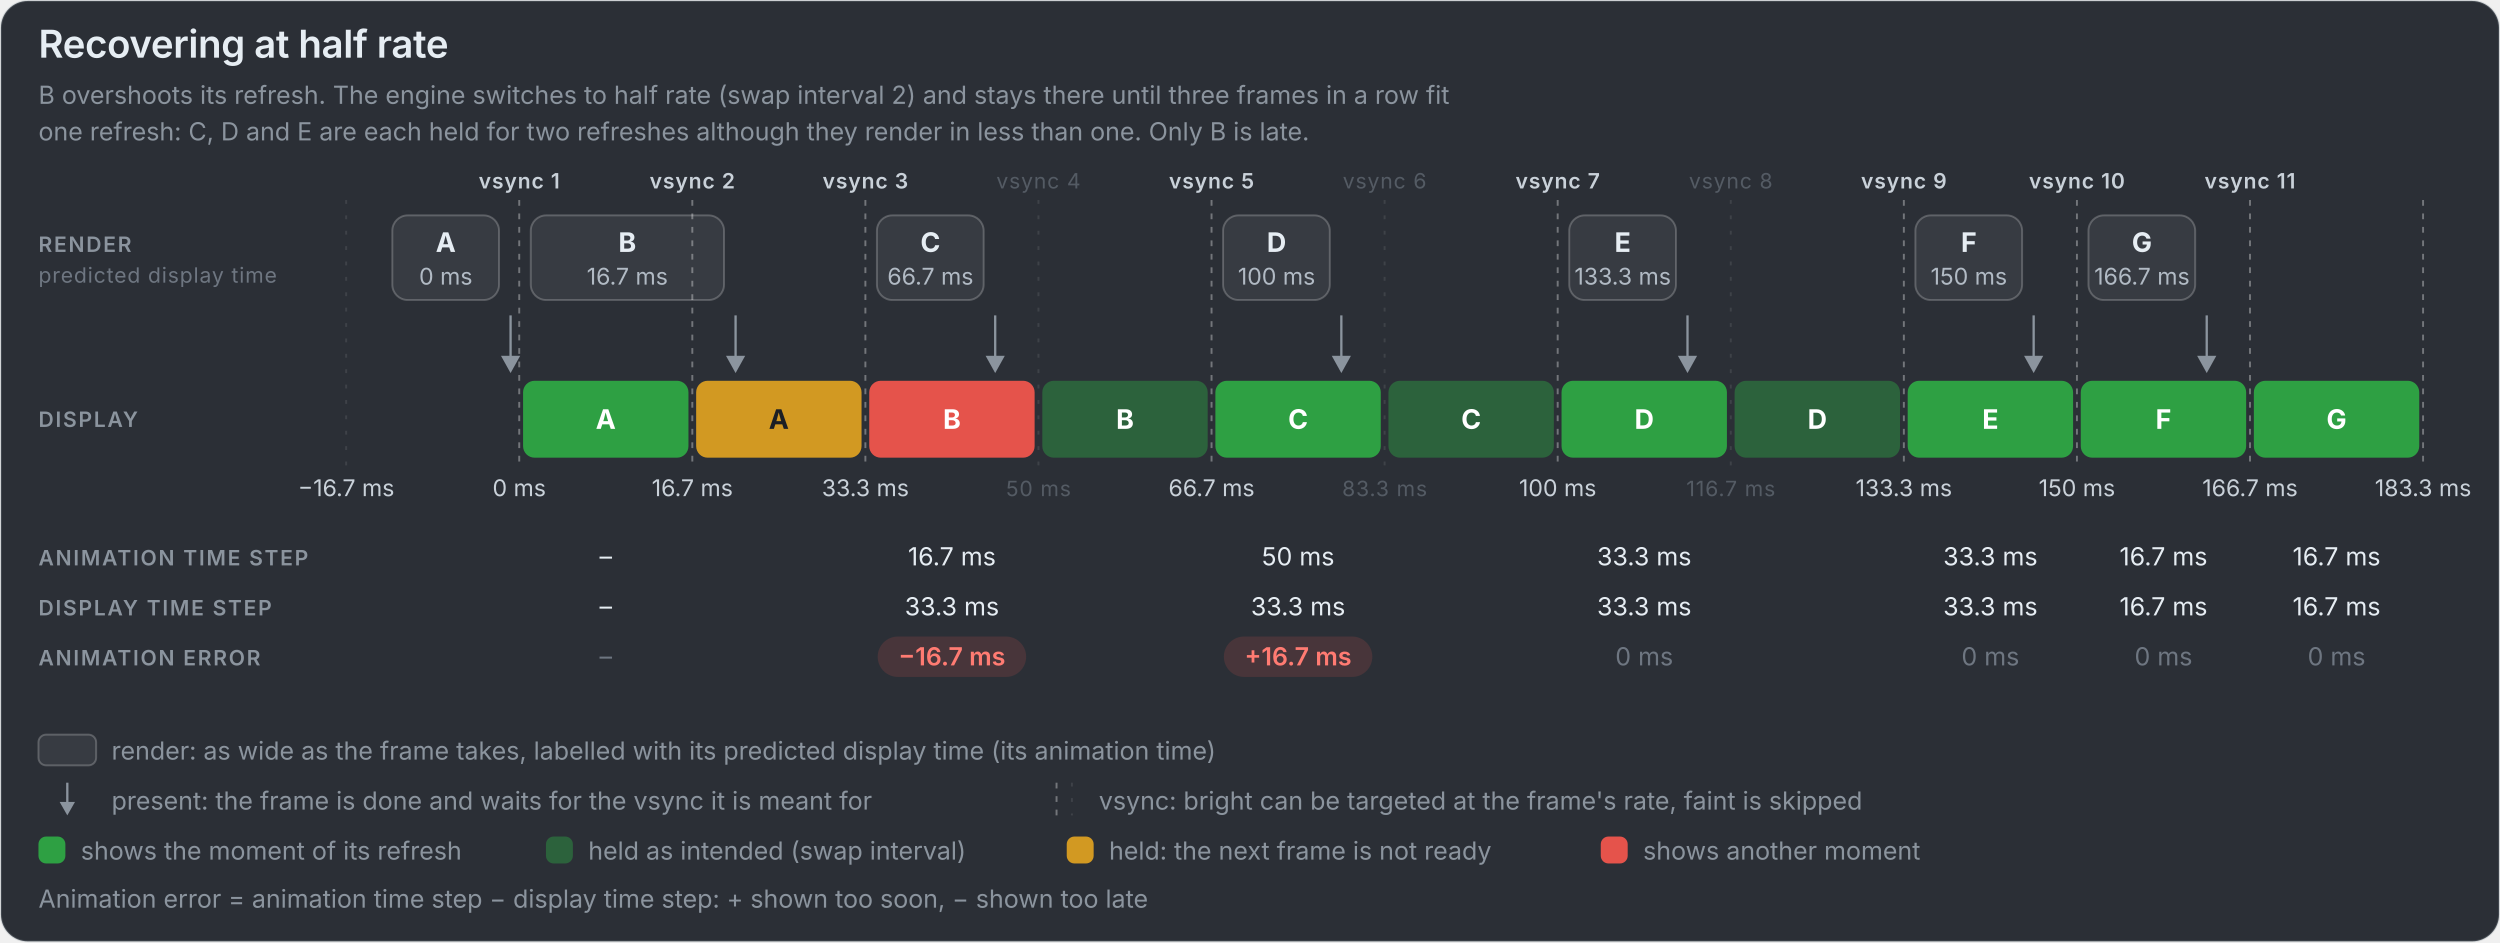
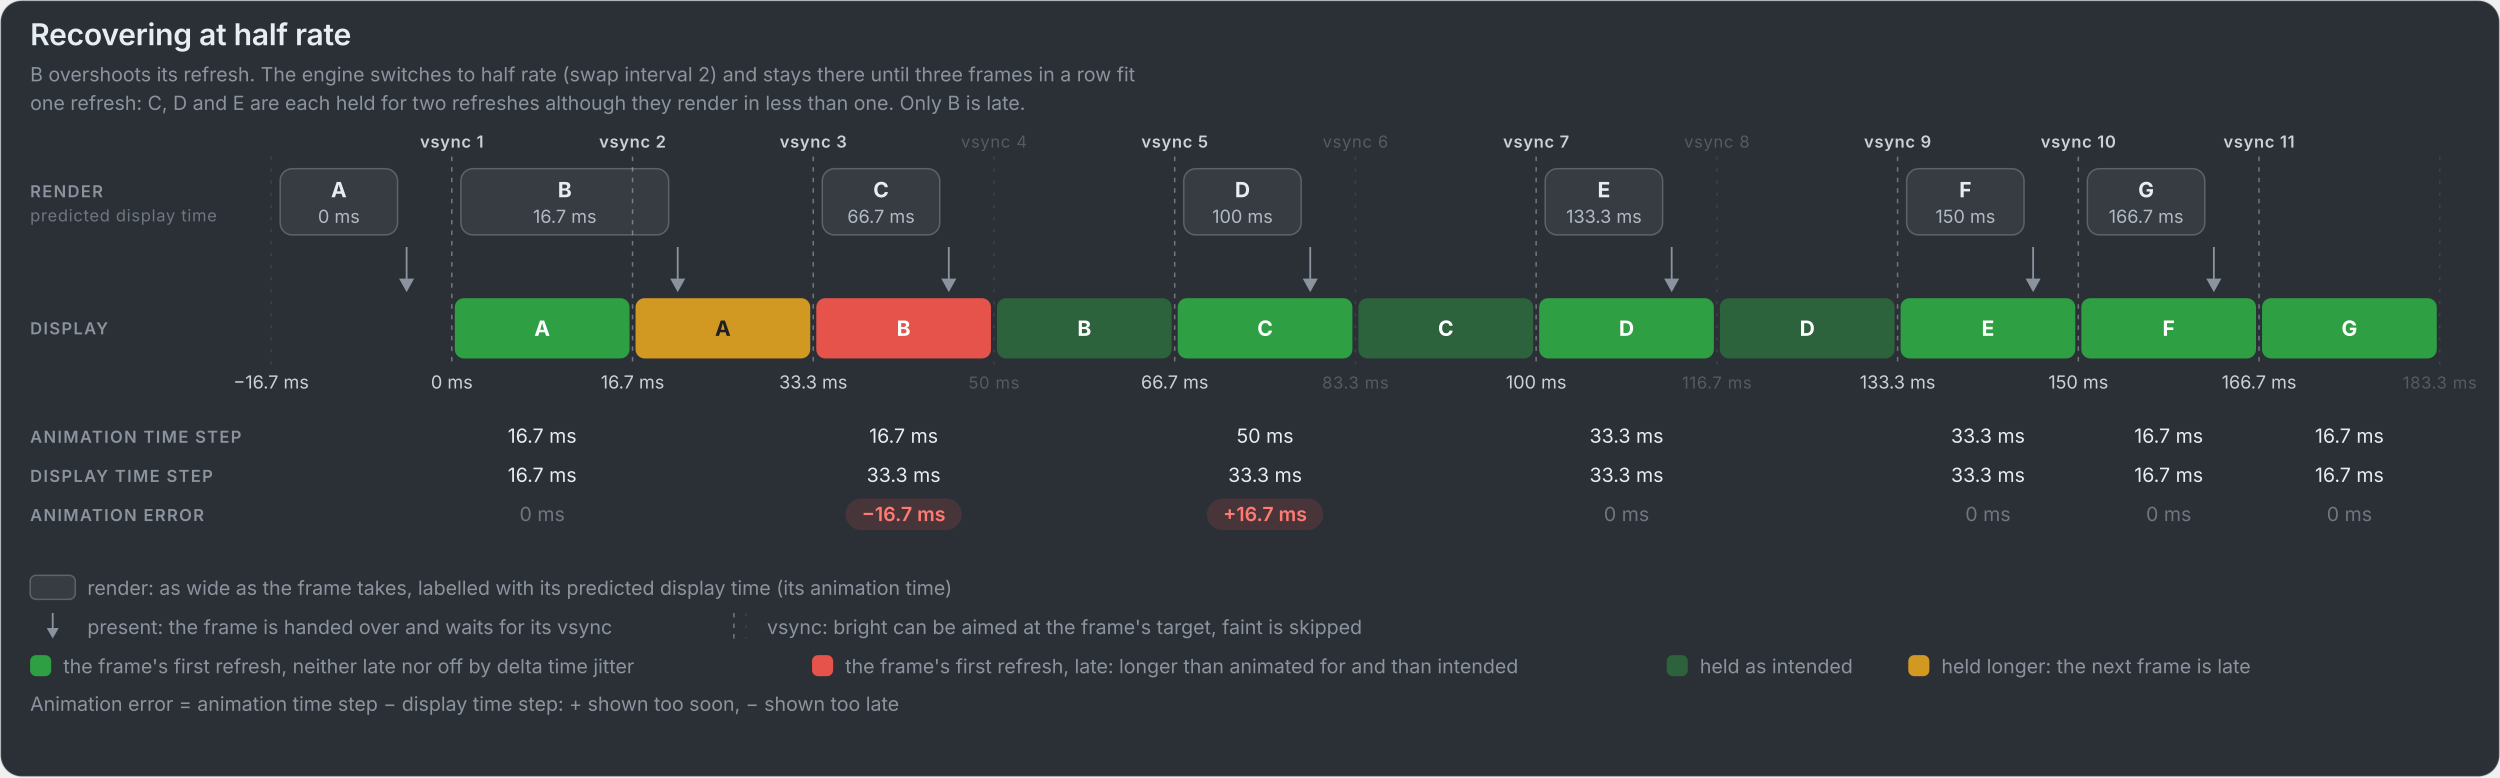
- <svg xmlns="http://www.w3.org/2000/svg" width="1300" height="490" viewBox="0 0 1300 490" role="img" aria-label="Recovering at half rate">
+ <svg xmlns="http://www.w3.org/2000/svg" width="1660" height="516" viewBox="0 0 1660 516" role="img" aria-label="Recovering at half rate">
  <style>
  text { font-family: "Segoe UI Variable Text", "Segoe UI", Inter, system-ui, -apple-system, "Helvetica Neue", Arial, sans-serif;
         font-size: 13px; fill: #e6edf3; font-variant-numeric: tabular-nums; }
  .card { fill: #1f242b; fill-opacity: 0.94; stroke: #8b949e; stroke-opacity: 0.25; stroke-width: 1; }
  .title { font-size: 20px; font-weight: 600; letter-spacing: -0.01em; }
  .sub { fill: #8b949e; }
  .label { font-size: 11px; font-weight: 600; letter-spacing: 0.08em; fill: #8b949e; }
  .vsync-n { font-size: 11px; fill: #6e7681; letter-spacing: 0.04em; }
  .axis { font-size: 12px; fill: #c9d1d9; }
  .vsync { stroke: #ffffff; stroke-opacity: 0.34; stroke-width: 1; stroke-dasharray: 3 4; }
  .vsync-skip { stroke: #ffffff; stroke-opacity: 0.09; stroke-width: 1; stroke-dasharray: 2 6; }
  .vsync-target { font-size: 11px; font-weight: 600; fill: #c9d1d9; letter-spacing: 0.04em; }
  .vsync-n-skip { font-size: 11px; fill: #545b64; letter-spacing: 0.04em; }
  .box { fill: #ffffff; fill-opacity: 0.06; stroke: #ffffff; stroke-opacity: 0.22; stroke-width: 1; }
  .frame { font-size: 14px; font-weight: 700; }
  .box-time { fill: #b1bac4; font-size: 12px; }
  .arrow { stroke: #8b949e; stroke-width: 1.2; }
  .arrowhead { fill: #8b949e; }
  .ok { fill: #2ea043; }
  .hold { fill: #2ea043; fill-opacity: 0.45; }
  .again { fill: #d29922; }
  .off { fill: #e5534b; }
+   .off-jitter { fill: #e3b341; }
  .cell-text { font-size: 14px; font-weight: 700; fill: #ffffff; }
  .dark-text { fill: #1c1f24; }
  .zero { fill: #6e7681; }
  .err { fill: #ff7b72; font-weight: 600; }
  .err-pill { fill: #e5534b; fill-opacity: 0.16; }
+   .err-jitter { fill: #e3b341; font-weight: 600; }
+   .err-pill-jitter { fill: #e3b341; fill-opacity: 0.16; }
  .neutral { fill: #3d444d; }
  .lane { font-size: 15px; font-weight: 600; }
  .same { fill: #7ee787; font-weight: 600; }
+ 
+   .tile { fill: #ffffff; fill-opacity: 0.05; stroke: #ffffff; stroke-opacity: 0.12; stroke-width: 1; }
+   .tile-value { font-size: 20px; font-weight: 600; }
+   .grid { stroke: #ffffff; stroke-opacity: 0.1; stroke-width: 1; }
+   .zero-line { stroke: #ffffff; stroke-opacity: 0.45; stroke-width: 1; }
+   .bar { fill: #e5534b; }
+   .display-line { stroke: #2ea043; stroke-width: 2; fill: none; }
+   .step-line { stroke: #58a6ff; stroke-width: 1.2; fill: none; stroke-linejoin: round; }
+   .strip-a { fill: #6e7681; }
+   .strip-b { fill: #adbac7; }
+   .average-line { stroke: #d29922; stroke-width: 1.5; stroke-dasharray: 6 4; }
+   .average-text { fill: #d29922; font-size: 12px; }
+ 
+   .band { fill: #ffffff; fill-opacity: 0.06; }
+   .error-refresh { stroke: #d29922; stroke-opacity: 0.8; stroke-width: 1; stroke-dasharray: 3 4; }
+   .error-refresh-text { font-size: 11px; fill: #d29922; letter-spacing: 0.04em; }
+   .held { stroke: #2ea043; stroke-width: 2.5; fill: none; }
+   .held-late { stroke: #e5534b; stroke-width: 2.5; fill: none; }
+   .bar-range { fill: #e5534b; fill-opacity: 0.3; }
+   .static-band { fill: #a371f7; fill-opacity: 0.14; }
+   .static-text { font-size: 11px; fill: #a371f7; letter-spacing: 0.04em; }
+   .strip-static-a { fill: #a371f7; fill-opacity: 0.55; }
+   .strip-static-b { fill: #a371f7; fill-opacity: 0.85; }
+   .held-older { stroke: #db61a2; stroke-width: 2.5; fill: none; }
+   .held-dropped { stroke: #f0883e; stroke-width: 2.5; fill: none; }
+   .held-unknown { stroke: #768390; stroke-width: 2.5; stroke-dasharray: 4 3; fill: none; }
+   .held-range-older { fill: #db61a2; fill-opacity: 0.3; }
+   .held-range-dropped { fill: #f0883e; fill-opacity: 0.3; }
+   .held-range-unknown { fill: #768390; fill-opacity: 0.3; }
+   .held-fill-older { fill: #db61a2; }
+   .held-fill-dropped { fill: #f0883e; }
+   .held-fill-unknown { fill: #768390; }
+   .strip-older { fill: #db61a2; }
+   .strip-dropped { fill: #f0883e; }
+   .key-pink { fill: #db61a2; }
+   .key-orange { fill: #f0883e; }
+   .key-unknown { fill: #768390; }
+   .key-faint { fill: #ffffff; fill-opacity: 0.3; }
+   .key-amber { fill: #d29922; }
+   .key-green { fill: #2ea043; }
+   .key-red { fill: #e5534b; }
+   .key-blue { fill: #58a6ff; }
+   .key-blue-faint { fill: #58a6ff; fill-opacity: 0.45; }
+   .key-violet-a { fill: #a371f7; fill-opacity: 0.55; }
+   .key-violet-b { fill: #a371f7; fill-opacity: 0.85; }
+   .key-grey { fill: #3d444d; }
+   .held-fill { fill: #2ea043; }
+   .held-fill-late { fill: #e5534b; }
+   .held-range { fill: #2ea043; fill-opacity: 0.3; }
+   .held-range-late { fill: #e5534b; fill-opacity: 0.3; }
+   .riser { stroke: #ffffff; stroke-opacity: 0.3; stroke-width: 1; fill: none; }
+   .late-line { stroke: #e5534b; stroke-width: 1.5; fill: none; stroke-linejoin: round; }
+   .late-line-adapted { stroke: #d29922; stroke-width: 1.5; fill: none; stroke-linejoin: round; }
+   .late-line-none { stroke: #2ea043; stroke-width: 1.5; fill: none; stroke-linejoin: round; }
+   .frametime { stroke: #58a6ff; stroke-width: 2.5; fill: none; }
+   .frametime-range { fill: #58a6ff; fill-opacity: 0.3; }
+   .step-range { fill: #58a6ff; fill-opacity: 0.25; }
+   .frametime-fill { fill: #58a6ff; }
+   .cpu-busy { fill: #58a6ff; fill-opacity: 0.22; }
+   .strip-late { fill: #e5534b; }
+   .bar-jitter { fill: #e3b341; }
+   .bar-range-jitter { fill: #e3b341; fill-opacity: 0.3; }
+   .strip-jitter { fill: #e3b341; }
+   .key-jitter { fill: #e3b341; }
+   .hist-bar { fill: #58a6ff; }
+   .curve { stroke: #58a6ff; stroke-width: 2; fill: none; stroke-linejoin: round; }
+   .clip-mark { fill: #e5534b; }
+   .clip-text { font-size: 11px; fill: #e6edf3; }
+   .warn { fill: #d29922; }
+   .event-track { fill: #ffffff; fill-opacity: 0.05; }
+   .event-dropped { fill: #f0883e; }
+   .event-older { fill: #db61a2; }
+   .event-torn { fill: #39c5cf; }
+   .event-gap { fill: #768390; }
+   .event-undecoded { fill: #545d68; }
+   .key-cyan { fill: #39c5cf; }
+   .key-undecoded { fill: #545d68; }
+   .ref-target { stroke: #adbac7; stroke-width: 1.5; stroke-dasharray: 5 4; fill: none; }
+   .ref-preferred { stroke: #d29922; stroke-width: 1.5; stroke-dasharray: 5 4; fill: none; }
+   .key-light { fill: #adbac7; }
</style>
-   <rect class="card" x="0.5" y="0.5" width="1299" height="489" rx="14" />
+   <rect class="card" x="0.5" y="0.5" width="1659" height="515" rx="14" />
  <text x="20.0" y="30.0" text-anchor="start" class="title">Recovering at half rate</text>
  <text x="20.0" y="54.0" text-anchor="start" class="sub">B overshoots its refresh. The engine switches to half rate (swap interval 2) and stays there until three frames in a row fit</text>
  <text x="20.0" y="73.0" text-anchor="start" class="sub">one refresh: C, D and E are each held for two refreshes although they render in less than one. Only B is late.</text>
-   <line class="vsync-skip" x1="180.0" y1="104" x2="180.0" y2="243" />
-   <text x="180.0" y="258.0" text-anchor="middle" class="axis">−16.7 ms</text>
-   <line class="vsync" x1="270.0" y1="104" x2="270.0" y2="243" />
-   <text x="270.0" y="258.0" text-anchor="middle" class="axis">0 ms</text>
-   <text x="270.0" y="98.0" text-anchor="middle" class="vsync-target">vsync 1</text>
-   <line class="vsync" x1="360.0" y1="104" x2="360.0" y2="243" />
-   <text x="360.0" y="258.0" text-anchor="middle" class="axis">16.7 ms</text>
-   <text x="360.0" y="98.0" text-anchor="middle" class="vsync-target">vsync 2</text>
-   <line class="vsync" x1="450.0" y1="104" x2="450.0" y2="243" />
-   <text x="450.0" y="258.0" text-anchor="middle" class="axis">33.3 ms</text>
-   <text x="450.0" y="98.0" text-anchor="middle" class="vsync-target">vsync 3</text>
-   <line class="vsync-skip" x1="540.0" y1="104" x2="540.0" y2="243" />
-   <text x="540.0" y="258.0" text-anchor="middle" class="vsync-n-skip">50 ms</text>
-   <text x="540.0" y="98.0" text-anchor="middle" class="vsync-n-skip">vsync 4</text>
-   <line class="vsync" x1="630.0" y1="104" x2="630.0" y2="243" />
-   <text x="630.0" y="258.0" text-anchor="middle" class="axis">66.7 ms</text>
-   <text x="630.0" y="98.0" text-anchor="middle" class="vsync-target">vsync 5</text>
-   <line class="vsync-skip" x1="720.0" y1="104" x2="720.0" y2="243" />
-   <text x="720.0" y="258.0" text-anchor="middle" class="vsync-n-skip">83.3 ms</text>
-   <text x="720.0" y="98.0" text-anchor="middle" class="vsync-n-skip">vsync 6</text>
-   <line class="vsync" x1="810.0" y1="104" x2="810.0" y2="243" />
-   <text x="810.0" y="258.0" text-anchor="middle" class="axis">100 ms</text>
-   <text x="810.0" y="98.0" text-anchor="middle" class="vsync-target">vsync 7</text>
-   <line class="vsync-skip" x1="900.0" y1="104" x2="900.0" y2="243" />
-   <text x="900.0" y="258.0" text-anchor="middle" class="vsync-n-skip">116.7 ms</text>
-   <text x="900.0" y="98.0" text-anchor="middle" class="vsync-n-skip">vsync 8</text>
-   <line class="vsync" x1="990.0" y1="104" x2="990.0" y2="243" />
-   <text x="990.0" y="258.0" text-anchor="middle" class="axis">133.3 ms</text>
-   <text x="990.0" y="98.0" text-anchor="middle" class="vsync-target">vsync 9</text>
-   <line class="vsync" x1="1080.0" y1="104" x2="1080.0" y2="243" />
-   <text x="1080.0" y="258.0" text-anchor="middle" class="axis">150 ms</text>
-   <text x="1080.0" y="98.0" text-anchor="middle" class="vsync-target">vsync 10</text>
-   <line class="vsync" x1="1170.0" y1="104" x2="1170.0" y2="243" />
-   <text x="1170.0" y="258.0" text-anchor="middle" class="axis">166.7 ms</text>
-   <text x="1170.0" y="98.0" text-anchor="middle" class="vsync-target">vsync 11</text>
-   <line class="vsync" x1="1260.0" y1="104" x2="1260.0" y2="243" />
-   <text x="1260.0" y="258.0" text-anchor="middle" class="axis">183.3 ms</text>
-   <text x="20.0" y="131.0" text-anchor="start" class="label">RENDER</text>
-   <text x="20.0" y="147.0" text-anchor="start" class="vsync-n">predicted display time</text>
-   <text x="20.0" y="222.0" text-anchor="start" class="label">DISPLAY</text>
-   <text x="20.0" y="294.0" text-anchor="start" class="label">ANIMATION TIME STEP</text>
-   <text x="20.0" y="320.0" text-anchor="start" class="label">DISPLAY TIME STEP</text>
-   <text x="20.0" y="346.0" text-anchor="start" class="label">ANIMATION ERROR</text>
-   <rect class="box" x="204.0" y="112" width="55.5" height="44" rx="8" />
-   <text x="231.8" y="131.0" text-anchor="middle" class="frame">A</text>
-   <text x="231.8" y="148.0" text-anchor="middle" class="box-time">0 ms</text>
-   <line class="arrow" x1="265.5" y1="164" x2="265.5" y2="186" />
-   <path class="arrowhead" d="M260.5,185 L270.5,185 L265.5,194 z" />
-   <rect class="box" x="276.0" y="112" width="100.5" height="44" rx="8" />
-   <text x="326.2" y="131.0" text-anchor="middle" class="frame">B</text>
-   <text x="326.2" y="148.0" text-anchor="middle" class="box-time">16.7 ms</text>
-   <line class="arrow" x1="382.5" y1="164" x2="382.5" y2="186" />
-   <path class="arrowhead" d="M377.5,185 L387.5,185 L382.5,194 z" />
-   <rect class="box" x="456.0" y="112" width="55.5" height="44" rx="8" />
-   <text x="483.8" y="131.0" text-anchor="middle" class="frame">C</text>
-   <text x="483.8" y="148.0" text-anchor="middle" class="box-time">66.7 ms</text>
-   <line class="arrow" x1="517.5" y1="164" x2="517.5" y2="186" />
-   <path class="arrowhead" d="M512.5,185 L522.5,185 L517.5,194 z" />
-   <rect class="box" x="636.0" y="112" width="55.5" height="44" rx="8" />
-   <text x="663.8" y="131.0" text-anchor="middle" class="frame">D</text>
-   <text x="663.8" y="148.0" text-anchor="middle" class="box-time">100 ms</text>
-   <line class="arrow" x1="697.5" y1="164" x2="697.5" y2="186" />
-   <path class="arrowhead" d="M692.5,185 L702.5,185 L697.5,194 z" />
-   <rect class="box" x="816.0" y="112" width="55.5" height="44" rx="8" />
-   <text x="843.8" y="131.0" text-anchor="middle" class="frame">E</text>
-   <text x="843.8" y="148.0" text-anchor="middle" class="box-time">133.3 ms</text>
-   <line class="arrow" x1="877.5" y1="164" x2="877.5" y2="186" />
-   <path class="arrowhead" d="M872.5,185 L882.5,185 L877.5,194 z" />
-   <rect class="box" x="996.0" y="112" width="55.5" height="44" rx="8" />
-   <text x="1023.8" y="131.0" text-anchor="middle" class="frame">F</text>
-   <text x="1023.8" y="148.0" text-anchor="middle" class="box-time">150 ms</text>
-   <line class="arrow" x1="1057.5" y1="164" x2="1057.5" y2="186" />
-   <path class="arrowhead" d="M1052.5,185 L1062.5,185 L1057.5,194 z" />
-   <rect class="box" x="1086.0" y="112" width="55.5" height="44" rx="8" />
-   <text x="1113.8" y="131.0" text-anchor="middle" class="frame">G</text>
-   <text x="1113.8" y="148.0" text-anchor="middle" class="box-time">166.7 ms</text>
-   <line class="arrow" x1="1147.5" y1="164" x2="1147.5" y2="186" />
-   <path class="arrowhead" d="M1142.5,185 L1152.5,185 L1147.5,194 z" />
-   <rect class="ok" x="272.0" y="198" width="86.0" height="40" rx="6" />
-   <text x="315.0" y="223.0" text-anchor="middle" class="cell-text">A</text>
-   <text x="315.0" y="294.0" text-anchor="middle">–</text>
-   <text x="315.0" y="320.0" text-anchor="middle">–</text>
-   <text x="315.0" y="346.0" text-anchor="middle" class="zero">–</text>
-   <rect class="again" x="362.0" y="198" width="86.0" height="40" rx="6" />
-   <text x="405.0" y="223.0" text-anchor="middle" class="cell-text dark-text">A</text>
-   <rect class="off" x="452.0" y="198" width="86.0" height="40" rx="6" />
-   <text x="495.0" y="223.0" text-anchor="middle" class="cell-text">B</text>
-   <text x="495.0" y="294.0" text-anchor="middle">16.7 ms</text>
-   <text x="495.0" y="320.0" text-anchor="middle">33.3 ms</text>
-   <rect class="err-pill" x="456.4" y="331" width="77.2" height="21" rx="10.5" />
-   <text x="495.0" y="346.0" text-anchor="middle" class="err">−16.7 ms</text>
-   <rect class="hold" x="542.0" y="198" width="86.0" height="40" rx="6" />
-   <text x="585.0" y="223.0" text-anchor="middle" class="cell-text">B</text>
-   <rect class="ok" x="632.0" y="198" width="86.0" height="40" rx="6" />
-   <text x="675.0" y="223.0" text-anchor="middle" class="cell-text">C</text>
-   <text x="675.0" y="294.0" text-anchor="middle">50 ms</text>
-   <text x="675.0" y="320.0" text-anchor="middle">33.3 ms</text>
-   <rect class="err-pill" x="636.4" y="331" width="77.2" height="21" rx="10.5" />
-   <text x="675.0" y="346.0" text-anchor="middle" class="err">+16.7 ms</text>
-   <rect class="hold" x="722.0" y="198" width="86.0" height="40" rx="6" />
-   <text x="765.0" y="223.0" text-anchor="middle" class="cell-text">C</text>
-   <rect class="ok" x="812.0" y="198" width="86.0" height="40" rx="6" />
-   <text x="855.0" y="223.0" text-anchor="middle" class="cell-text">D</text>
-   <text x="855.0" y="294.0" text-anchor="middle">33.3 ms</text>
-   <text x="855.0" y="320.0" text-anchor="middle">33.3 ms</text>
-   <text x="855.0" y="346.0" text-anchor="middle" class="zero">0 ms</text>
-   <rect class="hold" x="902.0" y="198" width="86.0" height="40" rx="6" />
-   <text x="945.0" y="223.0" text-anchor="middle" class="cell-text">D</text>
-   <rect class="ok" x="992.0" y="198" width="86.0" height="40" rx="6" />
-   <text x="1035.0" y="223.0" text-anchor="middle" class="cell-text">E</text>
-   <text x="1035.0" y="294.0" text-anchor="middle">33.3 ms</text>
-   <text x="1035.0" y="320.0" text-anchor="middle">33.3 ms</text>
-   <text x="1035.0" y="346.0" text-anchor="middle" class="zero">0 ms</text>
-   <rect class="ok" x="1082.0" y="198" width="86.0" height="40" rx="6" />
-   <text x="1125.0" y="223.0" text-anchor="middle" class="cell-text">F</text>
-   <text x="1125.0" y="294.0" text-anchor="middle">16.7 ms</text>
-   <text x="1125.0" y="320.0" text-anchor="middle">16.7 ms</text>
-   <text x="1125.0" y="346.0" text-anchor="middle" class="zero">0 ms</text>
-   <rect class="ok" x="1172.0" y="198" width="86.0" height="40" rx="6" />
-   <text x="1215.0" y="223.0" text-anchor="middle" class="cell-text">G</text>
-   <text x="1215.0" y="294.0" text-anchor="middle">16.7 ms</text>
-   <text x="1215.0" y="320.0" text-anchor="middle">16.7 ms</text>
-   <text x="1215.0" y="346.0" text-anchor="middle" class="zero">0 ms</text>
-   <rect class="box" x="20" y="382" width="30" height="16" rx="4" />
-   <text x="58.0" y="395.0" text-anchor="start" class="sub">render: as wide as the frame takes, labelled with its predicted display time (its animation time)</text>
-   <line class="arrow" x1="35.0" y1="407" x2="35.0" y2="418" />
-   <path class="arrowhead" d="M31.0,417 L39.0,417 L35.0,424 z" />
-   <text x="58.0" y="421.0" text-anchor="start" class="sub">present: the frame is done and waits for the vsync it is meant for</text>
-   <line class="vsync" x1="549.4" y1="407" x2="549.4" y2="424" />
-   <line class="vsync-skip" x1="557.4" y1="407" x2="557.4" y2="424" />
-   <text x="571.4" y="421.0" text-anchor="start" class="sub">vsync: bright can be targeted at the frame's rate, faint is skipped</text>
-   <rect class="ok" x="20.0" y="435" width="14" height="14" rx="4" />
-   <text x="42.0" y="447.0" text-anchor="start" class="sub">shows the moment of its refresh</text>
-   <rect class="hold" x="283.9" y="435" width="14" height="14" rx="4" />
-   <text x="305.9" y="447.0" text-anchor="start" class="sub">held as intended (swap interval)</text>
-   <rect class="again" x="554.7" y="435" width="14" height="14" rx="4" />
-   <text x="576.7" y="447.0" text-anchor="start" class="sub">held: the next frame is not ready</text>
-   <rect class="off" x="832.4" y="435" width="14" height="14" rx="4" />
-   <text x="854.4" y="447.0" text-anchor="start" class="sub">shows another moment</text>
-   <text x="20.0" y="472.0" text-anchor="start" class="sub">Animation error = animation time step − display time step: + shown too soon, − shown too late</text>
+   <g transform="translate(0 0)">
+     <line class="vsync-skip" x1="180.0" y1="104" x2="180.0" y2="243.0" />
+     <text x="180.0" y="258.0" text-anchor="middle" class="axis">−16.7 ms</text>
+     <line class="vsync" x1="300.0" y1="104" x2="300.0" y2="243.0" />
+     <text x="300.0" y="258.0" text-anchor="middle" class="axis">0 ms</text>
+     <text x="300.0" y="98.0" text-anchor="middle" class="vsync-target">vsync 1</text>
+     <line class="vsync" x1="420.0" y1="104" x2="420.0" y2="243.0" />
+     <text x="420.0" y="258.0" text-anchor="middle" class="axis">16.7 ms</text>
+     <text x="420.0" y="98.0" text-anchor="middle" class="vsync-target">vsync 2</text>
+     <line class="vsync" x1="540.0" y1="104" x2="540.0" y2="243.0" />
+     <text x="540.0" y="258.0" text-anchor="middle" class="axis">33.3 ms</text>
+     <text x="540.0" y="98.0" text-anchor="middle" class="vsync-target">vsync 3</text>
+     <line class="vsync-skip" x1="660.0" y1="104" x2="660.0" y2="243.0" />
+     <text x="660.0" y="258.0" text-anchor="middle" class="vsync-n-skip">50 ms</text>
+     <text x="660.0" y="98.0" text-anchor="middle" class="vsync-n-skip">vsync 4</text>
+     <line class="vsync" x1="780.0" y1="104" x2="780.0" y2="243.0" />
+     <text x="780.0" y="258.0" text-anchor="middle" class="axis">66.7 ms</text>
+     <text x="780.0" y="98.0" text-anchor="middle" class="vsync-target">vsync 5</text>
+     <line class="vsync-skip" x1="900.0" y1="104" x2="900.0" y2="243.0" />
+     <text x="900.0" y="258.0" text-anchor="middle" class="vsync-n-skip">83.3 ms</text>
+     <text x="900.0" y="98.0" text-anchor="middle" class="vsync-n-skip">vsync 6</text>
+     <line class="vsync" x1="1020.0" y1="104" x2="1020.0" y2="243.0" />
+     <text x="1020.0" y="258.0" text-anchor="middle" class="axis">100 ms</text>
+     <text x="1020.0" y="98.0" text-anchor="middle" class="vsync-target">vsync 7</text>
+     <line class="vsync-skip" x1="1140.0" y1="104" x2="1140.0" y2="243.0" />
+     <text x="1140.0" y="258.0" text-anchor="middle" class="vsync-n-skip">116.7 ms</text>
+     <text x="1140.0" y="98.0" text-anchor="middle" class="vsync-n-skip">vsync 8</text>
+     <line class="vsync" x1="1260.0" y1="104" x2="1260.0" y2="243.0" />
+     <text x="1260.0" y="258.0" text-anchor="middle" class="axis">133.3 ms</text>
+     <text x="1260.0" y="98.0" text-anchor="middle" class="vsync-target">vsync 9</text>
+     <line class="vsync" x1="1380.0" y1="104" x2="1380.0" y2="243.0" />
+     <text x="1380.0" y="258.0" text-anchor="middle" class="axis">150 ms</text>
+     <text x="1380.0" y="98.0" text-anchor="middle" class="vsync-target">vsync 10</text>
+     <line class="vsync" x1="1500.0" y1="104" x2="1500.0" y2="243.0" />
+     <text x="1500.0" y="258.0" text-anchor="middle" class="axis">166.7 ms</text>
+     <text x="1500.0" y="98.0" text-anchor="middle" class="vsync-target">vsync 11</text>
+     <line class="vsync-skip" x1="1620.0" y1="104" x2="1620.0" y2="243.0" />
+     <text x="1620.0" y="258.0" text-anchor="middle" class="vsync-n-skip">183.3 ms</text>
+     <text x="20.0" y="131.0" text-anchor="start" class="label">RENDER</text>
+     <text x="20.0" y="147.0" text-anchor="start" class="vsync-n">predicted display time</text>
+     <text x="20.0" y="222.0" text-anchor="start" class="label">DISPLAY</text>
+     <text x="20.0" y="294.0" text-anchor="start" class="label">ANIMATION TIME STEP</text>
+     <text x="20.0" y="320.0" text-anchor="start" class="label">DISPLAY TIME STEP</text>
+     <text x="20.0" y="346.0" text-anchor="start" class="label">ANIMATION ERROR</text>
+     <rect class="box" x="186.0" y="112.0" width="78.0" height="44" rx="8" />
+     <text x="225.0" y="131.0" text-anchor="middle" class="frame">A</text>
+     <text x="225.0" y="148.0" text-anchor="middle" class="box-time">0 ms</text>
+     <line class="arrow" x1="270.0" y1="164.0" x2="270.0" y2="186.0" />
+     <path class="arrowhead" d="M265.0,185.0 L275.0,185.0 L270.0,194.0 z" />
+     <rect class="box" x="306.0" y="112.0" width="138.0" height="44" rx="8" />
+     <text x="375.0" y="131.0" text-anchor="middle" class="frame">B</text>
+     <text x="375.0" y="148.0" text-anchor="middle" class="box-time">16.7 ms</text>
+     <line class="arrow" x1="450.0" y1="164.0" x2="450.0" y2="186.0" />
+     <path class="arrowhead" d="M445.0,185.0 L455.0,185.0 L450.0,194.0 z" />
+     <rect class="box" x="546.0" y="112.0" width="78.0" height="44" rx="8" />
+     <text x="585.0" y="131.0" text-anchor="middle" class="frame">C</text>
+     <text x="585.0" y="148.0" text-anchor="middle" class="box-time">66.7 ms</text>
+     <line class="arrow" x1="630.0" y1="164.0" x2="630.0" y2="186.0" />
+     <path class="arrowhead" d="M625.0,185.0 L635.0,185.0 L630.0,194.0 z" />
+     <rect class="box" x="786.0" y="112.0" width="78.0" height="44" rx="8" />
+     <text x="825.0" y="131.0" text-anchor="middle" class="frame">D</text>
+     <text x="825.0" y="148.0" text-anchor="middle" class="box-time">100 ms</text>
+     <line class="arrow" x1="870.0" y1="164.0" x2="870.0" y2="186.0" />
+     <path class="arrowhead" d="M865.0,185.0 L875.0,185.0 L870.0,194.0 z" />
+     <rect class="box" x="1026.0" y="112.0" width="78.0" height="44" rx="8" />
+     <text x="1065.0" y="131.0" text-anchor="middle" class="frame">E</text>
+     <text x="1065.0" y="148.0" text-anchor="middle" class="box-time">133.3 ms</text>
+     <line class="arrow" x1="1110.0" y1="164.0" x2="1110.0" y2="186.0" />
+     <path class="arrowhead" d="M1105.0,185.0 L1115.0,185.0 L1110.0,194.0 z" />
+     <rect class="box" x="1266.0" y="112.0" width="78.0" height="44" rx="8" />
+     <text x="1305.0" y="131.0" text-anchor="middle" class="frame">F</text>
+     <text x="1305.0" y="148.0" text-anchor="middle" class="box-time">150 ms</text>
+     <line class="arrow" x1="1350.0" y1="164.0" x2="1350.0" y2="186.0" />
+     <path class="arrowhead" d="M1345.0,185.0 L1355.0,185.0 L1350.0,194.0 z" />
+     <rect class="box" x="1386.0" y="112.0" width="78.0" height="44" rx="8" />
+     <text x="1425.0" y="131.0" text-anchor="middle" class="frame">G</text>
+     <text x="1425.0" y="148.0" text-anchor="middle" class="box-time">166.7 ms</text>
+     <line class="arrow" x1="1470.0" y1="164.0" x2="1470.0" y2="186.0" />
+     <path class="arrowhead" d="M1465.0,185.0 L1475.0,185.0 L1470.0,194.0 z" />
+     <rect class="ok" x="302.0" y="198.0" width="116.0" height="40" rx="6" />
+     <text x="360.0" y="223.0" text-anchor="middle" class="cell-text">A</text>
+     <rect class="again" x="422.0" y="198.0" width="116.0" height="40" rx="6" />
+     <text x="480.0" y="223.0" text-anchor="middle" class="cell-text dark-text">A</text>
+     <text x="360.0" y="294.0" text-anchor="middle">16.7 ms</text>
+     <text x="360.0" y="320.0" text-anchor="middle">16.7 ms</text>
+     <text x="360.0" y="346.0" text-anchor="middle" class="zero">0 ms</text>
+     <rect class="off" x="542.0" y="198.0" width="116.0" height="40" rx="6" />
+     <text x="600.0" y="223.0" text-anchor="middle" class="cell-text">B</text>
+     <rect class="hold" x="662.0" y="198.0" width="116.0" height="40" rx="6" />
+     <text x="720.0" y="223.0" text-anchor="middle" class="cell-text">B</text>
+     <text x="600.0" y="294.0" text-anchor="middle">16.7 ms</text>
+     <text x="600.0" y="320.0" text-anchor="middle">33.3 ms</text>
+     <rect class="err-pill" x="561.4" y="331.0" width="77.2" height="21" rx="10.5" />
+     <text x="600.0" y="346.0" text-anchor="middle" class="err">−16.7 ms</text>
+     <rect class="ok" x="782.0" y="198.0" width="116.0" height="40" rx="6" />
+     <text x="840.0" y="223.0" text-anchor="middle" class="cell-text">C</text>
+     <rect class="hold" x="902.0" y="198.0" width="116.0" height="40" rx="6" />
+     <text x="960.0" y="223.0" text-anchor="middle" class="cell-text">C</text>
+     <text x="840.0" y="294.0" text-anchor="middle">50 ms</text>
+     <text x="840.0" y="320.0" text-anchor="middle">33.3 ms</text>
+     <rect class="err-pill" x="801.4" y="331.0" width="77.2" height="21" rx="10.5" />
+     <text x="840.0" y="346.0" text-anchor="middle" class="err">+16.7 ms</text>
+     <rect class="ok" x="1022.0" y="198.0" width="116.0" height="40" rx="6" />
+     <text x="1080.0" y="223.0" text-anchor="middle" class="cell-text">D</text>
+     <rect class="hold" x="1142.0" y="198.0" width="116.0" height="40" rx="6" />
+     <text x="1200.0" y="223.0" text-anchor="middle" class="cell-text">D</text>
+     <text x="1080.0" y="294.0" text-anchor="middle">33.3 ms</text>
+     <text x="1080.0" y="320.0" text-anchor="middle">33.3 ms</text>
+     <text x="1080.0" y="346.0" text-anchor="middle" class="zero">0 ms</text>
+     <rect class="ok" x="1262.0" y="198.0" width="116.0" height="40" rx="6" />
+     <text x="1320.0" y="223.0" text-anchor="middle" class="cell-text">E</text>
+     <text x="1320.0" y="294.0" text-anchor="middle">33.3 ms</text>
+     <text x="1320.0" y="320.0" text-anchor="middle">33.3 ms</text>
+     <text x="1320.0" y="346.0" text-anchor="middle" class="zero">0 ms</text>
+     <rect class="ok" x="1382.0" y="198.0" width="116.0" height="40" rx="6" />
+     <text x="1440.0" y="223.0" text-anchor="middle" class="cell-text">F</text>
+     <text x="1440.0" y="294.0" text-anchor="middle">16.7 ms</text>
+     <text x="1440.0" y="320.0" text-anchor="middle">16.7 ms</text>
+     <text x="1440.0" y="346.0" text-anchor="middle" class="zero">0 ms</text>
+     <rect class="ok" x="1502.0" y="198.0" width="116.0" height="40" rx="6" />
+     <text x="1560.0" y="223.0" text-anchor="middle" class="cell-text">G</text>
+     <text x="1560.0" y="294.0" text-anchor="middle">16.7 ms</text>
+     <text x="1560.0" y="320.0" text-anchor="middle">16.7 ms</text>
+     <text x="1560.0" y="346.0" text-anchor="middle" class="zero">0 ms</text>
+     <rect class="box" x="20" y="382.0" width="30" height="16" rx="4" />
+     <text x="58.0" y="395.0" text-anchor="start" class="sub">render: as wide as the frame takes, labelled with its predicted display time (its animation time)</text>
+     <line class="arrow" x1="35.0" y1="407.0" x2="35.0" y2="418.0" />
+     <path class="arrowhead" d="M31.0,417.0 L39.0,417.0 L35.0,424.0 z" />
+     <text x="58.0" y="421.0" text-anchor="start" class="sub">present: the frame is handed over and waits for its vsync</text>
+     <line class="vsync" x1="487.3" y1="407.0" x2="487.3" y2="424.0" />
+     <line class="vsync-skip" x1="495.3" y1="407.0" x2="495.3" y2="424.0" />
+     <text x="509.3" y="421.0" text-anchor="start" class="sub">vsync: bright can be aimed at the frame's target, faint is skipped</text>
+     <rect class="ok" x="20.0" y="435.0" width="14" height="14" rx="4" />
+     <text x="42.0" y="447.0" text-anchor="start" class="sub">the frame's first refresh, neither late nor off by delta time jitter</text>
+     <rect class="off" x="539.2" y="435.0" width="14" height="14" rx="4" />
+     <text x="561.2" y="447.0" text-anchor="start" class="sub">the frame's first refresh, late: longer than animated for and than intended</text>
+     <rect class="hold" x="1106.7" y="435.0" width="14" height="14" rx="4" />
+     <text x="1128.7" y="447.0" text-anchor="start" class="sub">held as intended</text>
+     <rect class="again" x="1267.1" y="435.0" width="14" height="14" rx="4" />
+     <text x="1289.1" y="447.0" text-anchor="start" class="sub">held longer: the next frame is late</text>
+     <text x="20.0" y="472.0" text-anchor="start" class="sub">Animation error = animation time step − display time step: + shown too soon, − shown too late</text>
+   </g>
</svg>
